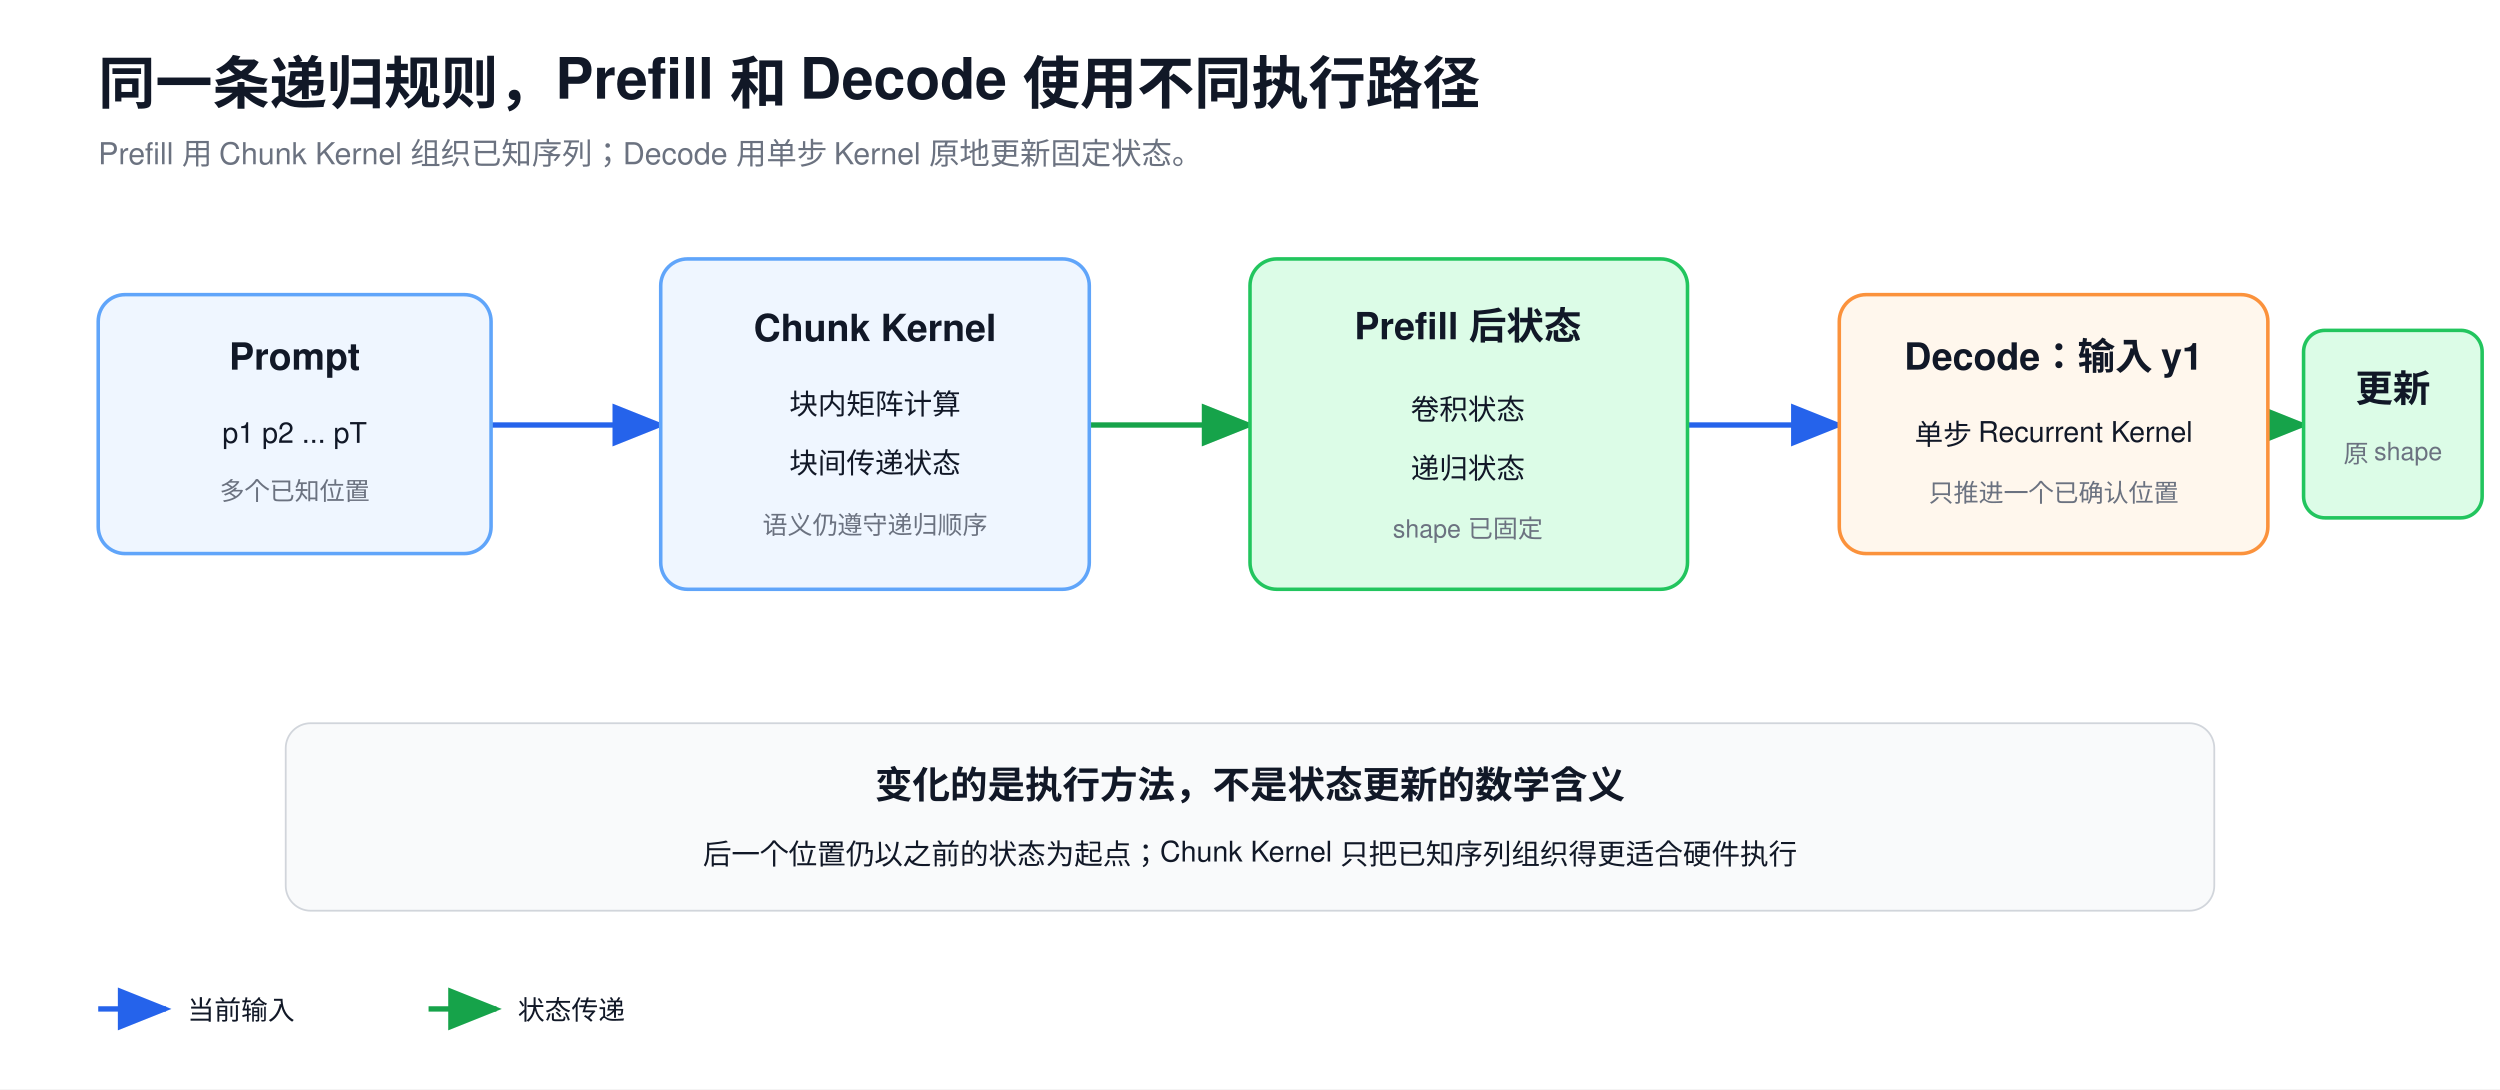
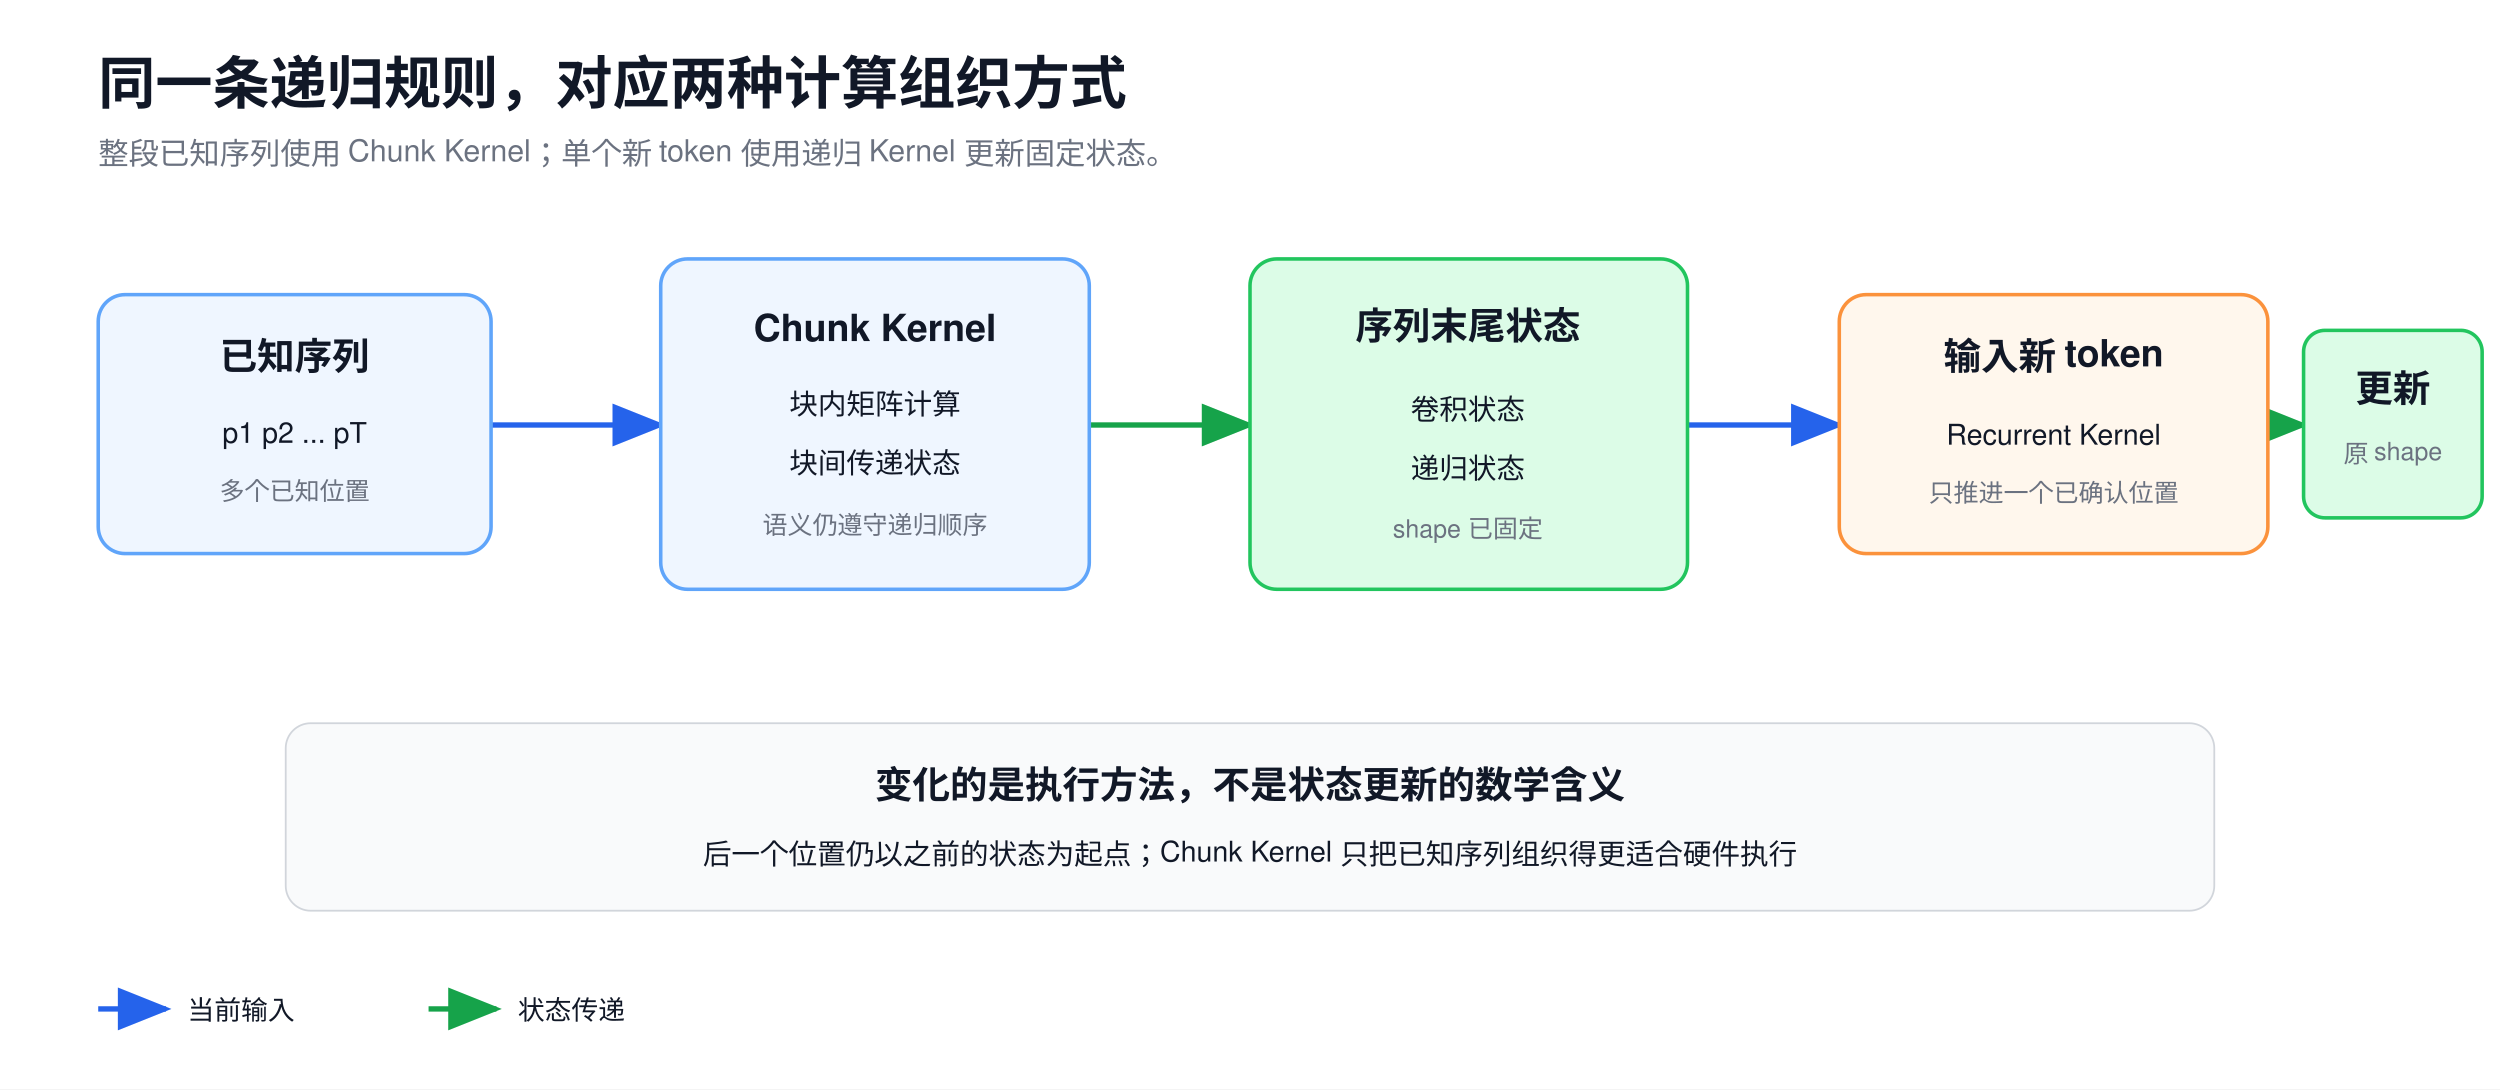
<svg xmlns="http://www.w3.org/2000/svg" viewBox="0 0 1400 610" width="1400" height="610" role="img" aria-labelledby="title desc">
  <defs>
    <marker id="b" markerWidth="10" markerHeight="8" refX="9" refY="4" orient="auto">
      <path d="M0,0 L10,4 L0,8 Z" fill="#2563eb" />
    </marker>
    <marker id="g" markerWidth="10" markerHeight="8" refX="9" refY="4" orient="auto">
      <path d="M0,0 L10,4 L0,8 Z" fill="#16a34a" />
    </marker>
  </defs>
  <style>
    text { font-family:'Helvetica Neue',Helvetica,Arial,'PingFang SC','Microsoft YaHei',sans-serif; fill:#111827; }
    .title { font-size:32px; font-weight:700; }
    .sub { font-size:17px; fill:#6b7280; }
    .h { font-size:21px; font-weight:700; text-anchor:middle; }
    .t { font-size:16px; text-anchor:middle; }
    .s { font-size:14px; fill:#6b7280; text-anchor:middle; }
  </style>
  <rect width="1400" height="610" fill="#ffffff" />
-   <text x="55" y="58" class="title">同一条递归规则，Prefill 和 Decode 使用不同执行路径</text>
-   <text x="55" y="92" class="sub">Prefill 用 Chunk Kernel 组织已知序列；Decode 用单步 Kernel 原地更新固定状态。</text>
+   <text x="55" y="58" class="title">同一条递归规则，对应两种计算组织方式</text>
+   <text x="55" y="92" class="sub">整段已知序列使用 Chunk Kernel；单个新 token 使用递归 Kernel 更新固定状态。</text>
  <path d="M275 238 H370" stroke="#2563eb" stroke-width="3" marker-end="url(#b)" />
  <path d="M610 238 H700" stroke="#16a34a" stroke-width="3" marker-end="url(#g)" />
  <path d="M945 238 H1030" stroke="#2563eb" stroke-width="3" marker-end="url(#b)" />
  <path d="M1270 238 H1290" stroke="#16a34a" stroke-width="3" marker-end="url(#g)" />
  <rect x="55" y="165" width="220" height="145" rx="15" fill="#eff6ff" stroke="#60a5fa" stroke-width="2" />
-   <text x="165" y="207" class="h">Prompt</text>
+   <text x="165" y="207" class="h">已知序列</text>
  <text x="165" y="248" class="t">p1 p2 ... pT</text>
  <text x="165" y="280" class="s">多个已知位置</text>
  <rect x="370" y="145" width="240" height="185" rx="15" fill="#eff6ff" stroke="#60a5fa" stroke-width="2" />
  <text x="490" y="191" class="h">Chunk Kernel</text>
  <text x="490" y="232" class="t">块内矩阵计算</text>
  <text x="490" y="265" class="t">块间传递状态</text>
  <text x="490" y="299" class="s">语义仍遵守递归顺序</text>
  <rect x="700" y="145" width="245" height="185" rx="15" fill="#dcfce7" stroke="#22c55e" stroke-width="2" />
-   <text x="822" y="190" class="h">Prefill 后状态</text>
+   <text x="822" y="190" class="h">序列末尾状态</text>
  <text x="822" y="235" class="t">卷积状态</text>
  <text x="822" y="268" class="t">递归状态</text>
  <text x="822" y="301" class="s">shape 已固定</text>
  <rect x="1030" y="165" width="240" height="145" rx="15" fill="#fff7ed" stroke="#fb923c" stroke-width="2" />
-   <text x="1150" y="207" class="h">Decode：输入 y1</text>
-   <text x="1150" y="249" class="t">单步 Recurrent Kernel</text>
+   <text x="1150" y="207" class="h">输入新 token</text>
+   <text x="1150" y="249" class="t">Recurrent Kernel</text>
  <text x="1150" y="281" class="s">只推进一个已确认位置</text>
  <rect x="1290" y="185" width="100" height="105" rx="12" fill="#dcfce7" stroke="#22c55e" stroke-width="2" />
  <text x="1340" y="225" class="h">更新</text>
  <text x="1340" y="259" class="s">原 shape</text>
  <rect x="160" y="405" width="1080" height="105" rx="14" fill="#f9fafb" stroke="#d1d5db" />
  <text x="700" y="447" class="h">变化的是执行方法，不是状态更新的数学含义</text>
  <text x="700" y="484" class="t">后一个位置仍以之前的状态为起点；Chunk Kernel 只把已知序列组织得更适合硬件执行</text>
  <g transform="translate(55 565)">
    <line x1="0" y1="0" x2="38" y2="0" stroke="#2563eb" stroke-width="3" marker-end="url(#b)" />
    <text x="50" y="6" font-size="15" fill="#6b7280">当前输入</text>
    <line x1="185" y1="0" x2="223" y2="0" stroke="#16a34a" stroke-width="3" marker-end="url(#g)" />
    <text x="235" y="6" font-size="15" fill="#6b7280">状态传递</text>
  </g>
</svg>
